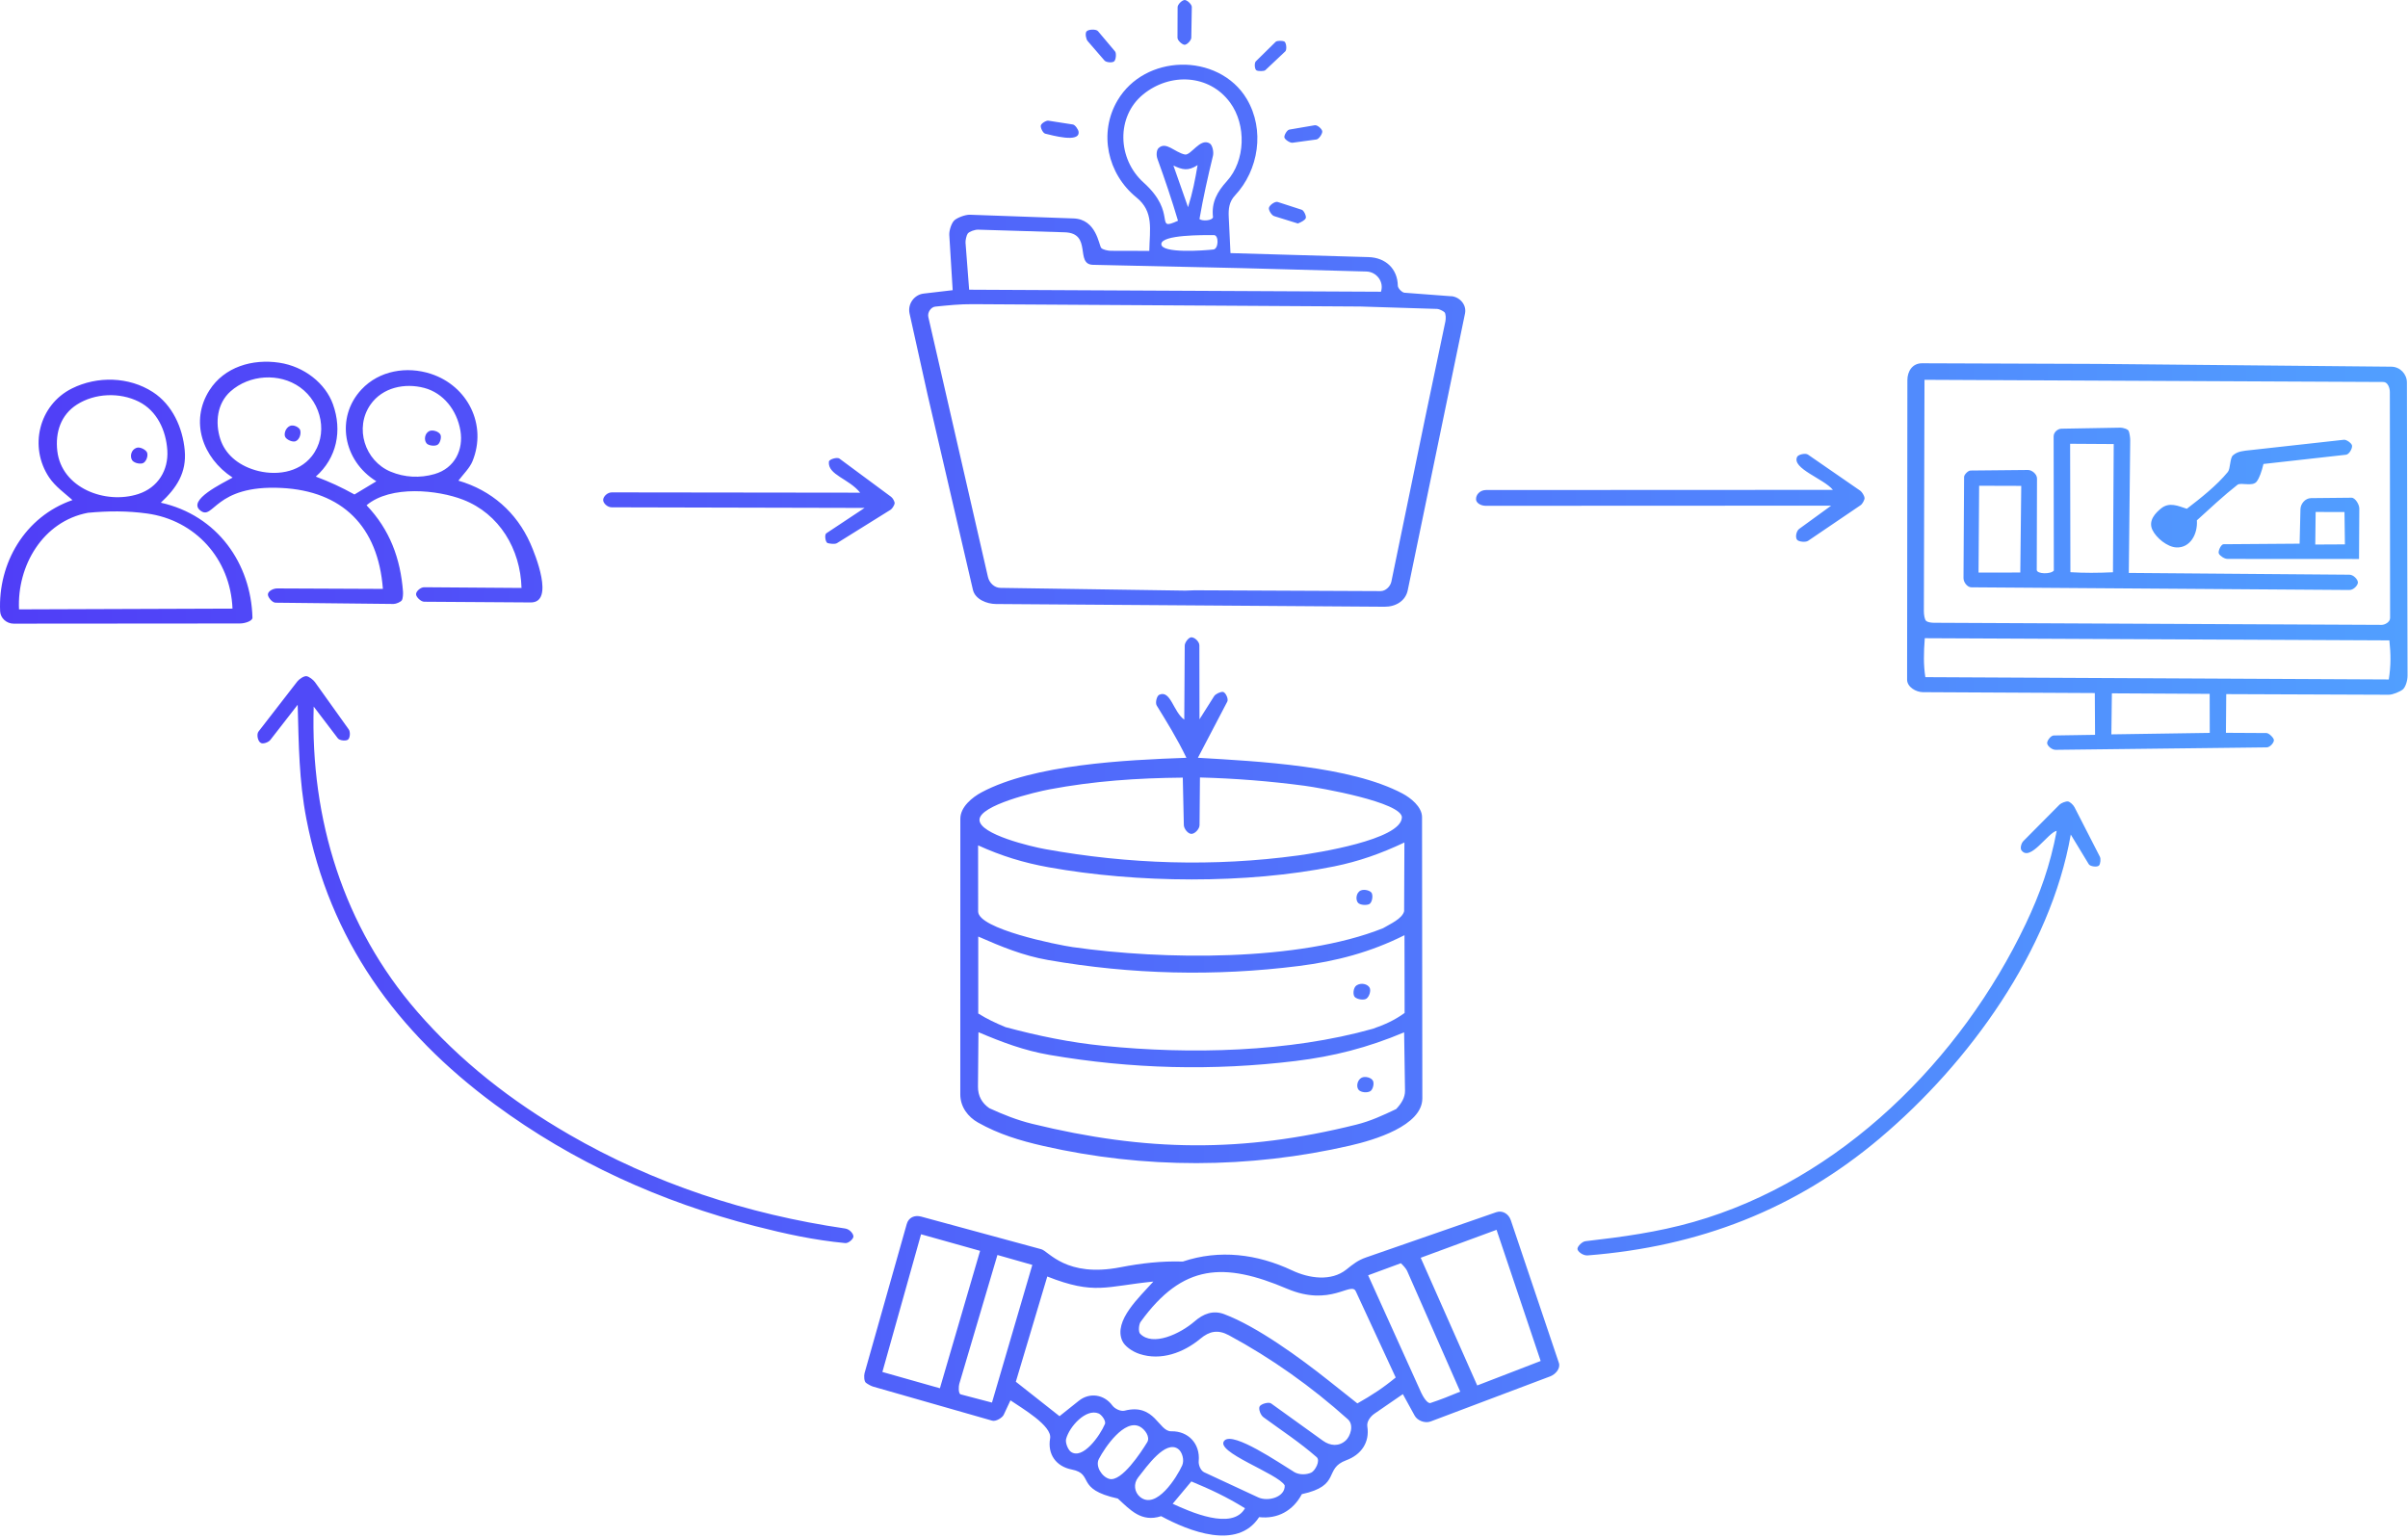
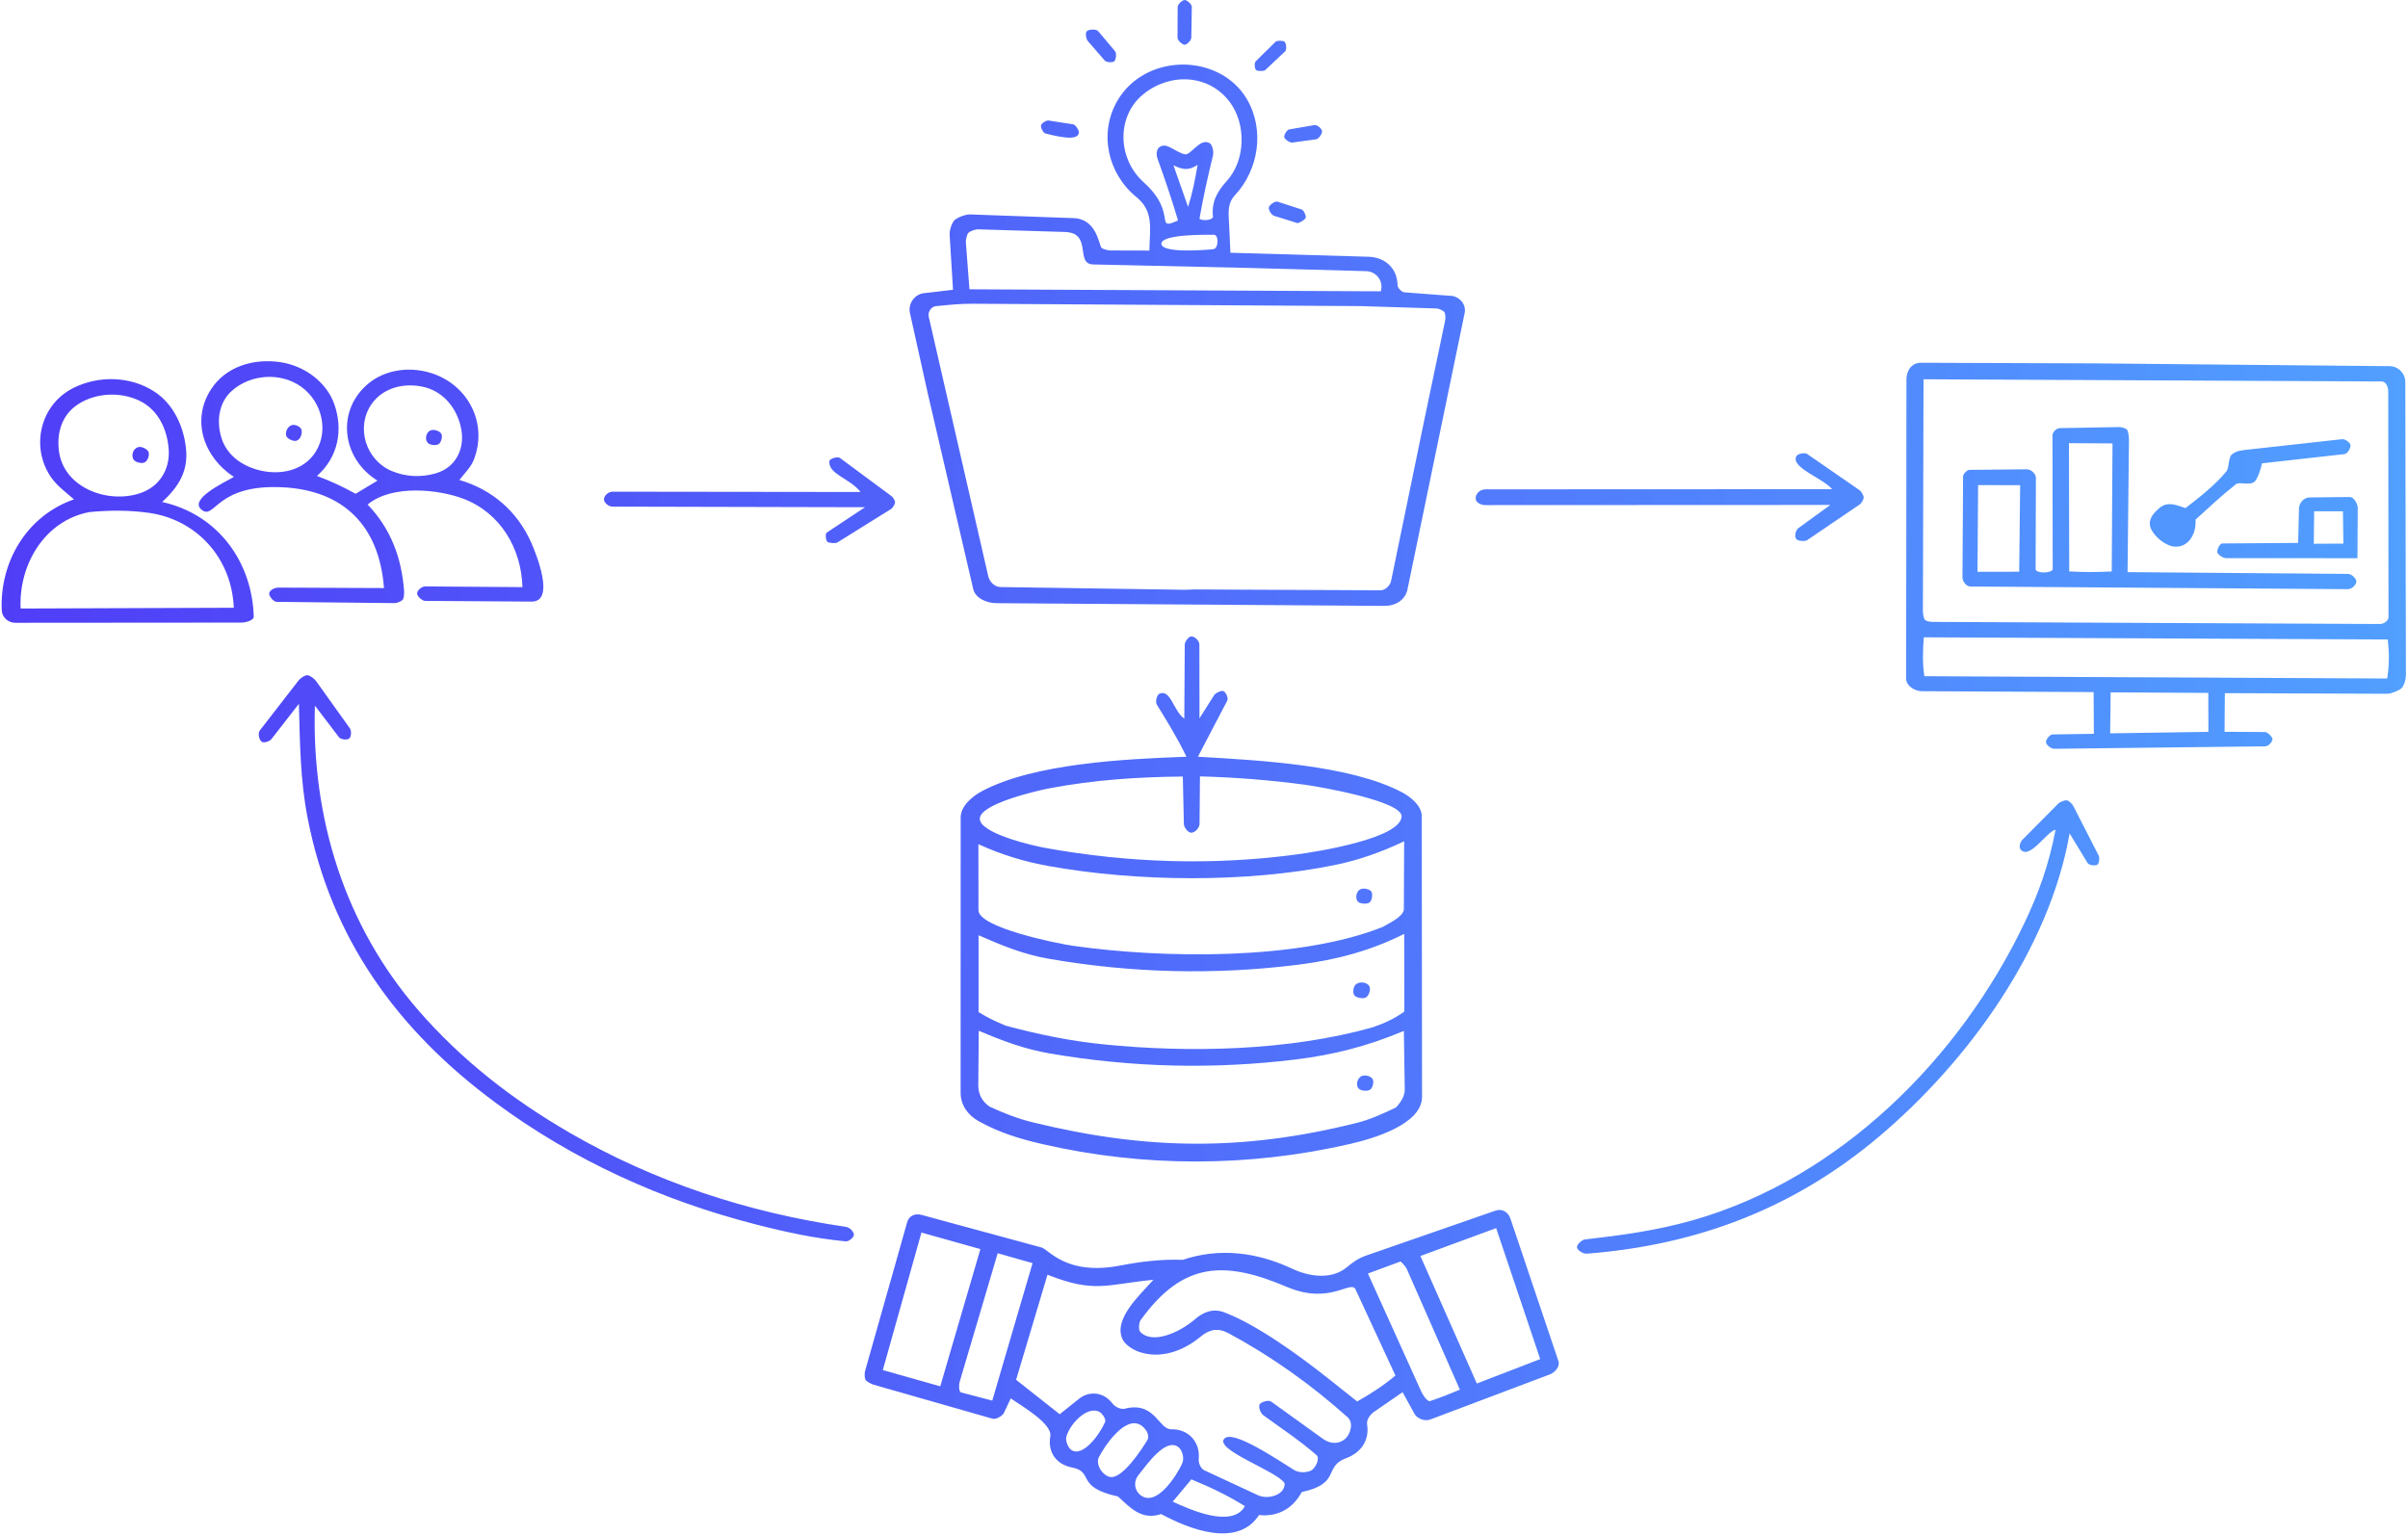
- <svg xmlns="http://www.w3.org/2000/svg" width="952" height="608" viewBox="0 0 952 608" fill="none">
+ <svg xmlns="http://www.w3.org/2000/svg" width="381" height="243" viewBox="0 0 952 608" fill="none">
  <path d="M533.92 452.94C493.71 462.2 452.29 462.2 412.51 453.13C403.11 450.99 394.8 448.44 386.67 443.87C382.69 441.64 379.65 437.69 379.65 432.7L379.67 323.74C379.67 319.05 384.41 315.24 388.06 313.29C408.7 302.27 444.73 300.51 469.05 299.64C465.28 291.81 461.2 285.33 457.31 278.97C456.64 277.87 457.34 275.15 458.31 274.71C462.82 272.67 463.89 281.58 468.2 284.54L468.38 255.26C468.38 254.09 469.8 252.19 470.81 252.02C472.14 251.79 474.17 253.66 474.17 255.17L474.22 284.42L480.01 275.26C480.57 274.37 482.49 273.53 483.41 273.57C484.49 273.62 485.77 276.35 485.22 277.4L473.59 299.63C497.52 301.04 533.83 302.82 554.5 313.78C557.7 315.48 562.2 319.02 562.2 323.1L562.32 434.28C562.33 445.18 543.11 450.82 533.92 452.93V452.94ZM554.25 323.32C554.55 317.2 521.48 311.45 515.81 310.7C501.84 308.86 488.52 307.8 474.4 307.42L474.24 326.26C474.23 327.85 472.24 329.91 470.82 329.71C469.52 329.53 468.06 327.61 468.03 326.25L467.61 307.48C449.63 307.64 432.46 308.82 414.92 312.12C409.5 313.14 387.28 318.37 387.24 324.16C387.2 329.95 407.88 334.79 413.16 335.74C446.19 341.72 479.86 342.79 513.17 338.26C520.39 337.28 553.8 332.08 554.23 323.3L554.25 323.32ZM424.4 374.53C459.39 379.53 513.52 380.35 546.81 367.01C549.42 365.43 554.42 363.3 555.12 360.28L555.23 333.13C545.89 337.53 537.29 340.58 527.46 342.58C492.86 349.6 449.3 349.2 414.54 342.92C404.67 341.14 395.92 338.46 386.69 334.26L386.71 360.41C386.71 367.28 417.73 373.59 424.39 374.54L424.4 374.53ZM397.47 406.12C410.61 409.64 423.04 412.2 436.3 413.53C470.33 416.95 509.72 416.1 542.76 406.78C547.38 405.18 551.23 403.47 555.31 400.54L555.26 369.78C541.92 376.49 528.34 380.09 513.42 381.97C480.3 386.14 447.2 385.33 414.31 379.59C404.46 377.87 395.97 374.36 386.75 370.32V400.75C390.29 402.95 393.47 404.45 397.47 406.11V406.12ZM551.95 438.55C554.04 436.35 555.51 433.97 555.47 431.28L555.12 408.2C540.54 414.32 527.22 417.69 512.15 419.53C479.65 423.49 447.22 422.68 414.92 417.12C404.86 415.39 396.15 412.09 386.83 408.14L386.64 429.63C386.61 433.27 388.15 436.13 391.13 438.19C396.7 440.74 402.07 442.89 408.09 444.37C453 455.36 491.18 455.91 536.17 444.7C541.8 443.3 546.52 441.12 551.94 438.54L551.95 438.55ZM441.93 592.54C424.81 588.79 432.79 582.85 423.72 581.06C417.52 579.84 414.06 575.06 415.16 568.74C416.03 563.74 403.87 556.73 399.49 553.71L396.8 559.45C396.28 560.55 393.75 562.18 392.24 561.74L345.12 548.26C344.29 548.02 342.85 547.18 342.29 546.71C341.62 546.14 341.51 543.96 341.81 542.92L358.48 483.99C359.21 481.4 361.57 480.35 364.17 481.05L411.69 493.96C414.59 494.75 421.5 505.26 442.92 501.09C451.22 499.48 459.18 498.57 467.61 498.83C482.16 493.96 497.02 495.82 510.88 502.35C517.54 505.49 526.29 506.78 532.3 501.97C534.97 499.83 536.81 498.33 540.12 497.18L591.5 479.33C593.97 478.47 596.44 479.92 597.3 482.49L616.3 538.89C617.05 541.12 614.91 543.45 612.92 544.21L565.6 562.06C563.32 562.92 560.33 561.66 559.31 559.8L554.62 551.25L543.33 559.02C541.83 560.05 540.27 562.09 540.57 564C541.58 570.38 538.1 575.23 532.27 577.38C523.1 580.75 530.46 587.39 514.68 590.8C511.25 597.3 505.12 600.73 497.79 599.89C489.22 613.07 470.06 605.46 459.06 599.51C451.18 602.05 446.88 597.03 441.93 592.54ZM609.1 538.15L591.66 486.28L561.67 497.33L584.02 547.82L609.11 538.14L609.1 538.15ZM371.59 548.93L387.48 494.59L364.14 488.04L348.85 542.49L371.6 548.93H371.59ZM392.18 554.58L408.13 500.15L394.33 496.23L379.25 547.21C378.98 548.12 378.81 551.02 379.82 551.35L392.18 554.59V554.58ZM565.58 554.74C569.42 553.46 573.17 552 577.3 550.26L556.29 502.49C555.88 501.57 554.46 500.04 553.83 499.49L540.89 504.26L561.88 550.7C562.45 551.95 564.27 555.19 565.59 554.75L565.58 554.74ZM525.2 545.84L536.64 554.92C542.36 551.69 546.8 548.79 551.79 544.67L536.01 510.59C534.15 506.57 526.03 516.88 508.85 509.58C483.99 499.02 467.6 499.61 450.94 522.68C450.23 523.66 449.97 526.55 450.75 527.36C455.68 532.49 466.5 527.5 472.33 522.44C475.68 519.53 479.54 517.95 483.97 519.62C497.02 524.53 514.05 536.99 525.2 545.84ZM511.51 581.98C513.68 583.3 516.55 583.13 518.4 582.28C519.9 581.59 522.13 577.56 520.53 576.16C513.73 570.22 506.75 565.69 499.5 560.38C498.36 559.55 497.5 557.19 497.97 556.16C498.44 555.13 501.56 554.23 502.53 554.93L523 569.66C525.97 571.8 529.39 571.99 532.04 569.58C533.81 567.98 535.43 563.48 532.87 561.19C518.49 548.3 502.77 537.1 485.84 527.97C481.49 525.63 478.14 526.35 474.57 529.33C467.84 534.93 458.95 538.13 450.54 535.37C447.55 534.39 444.61 532.26 443.68 530.16C440.13 522.19 450.54 512.85 455.98 506.74C437.11 508.61 432.81 512.13 414.04 504.74L401.61 546.35L418.88 559.97L426.51 553.88C430.82 550.44 436.54 551.38 439.73 555.7C440.74 557.07 443.08 558.18 444.62 557.79C456.6 554.72 458.01 566.04 463.04 565.94C469.87 565.8 474.55 570.96 473.91 577.73C473.76 579.28 474.71 581.52 476.05 582.14L497.39 592.06C501.31 593.88 508.13 591.99 507.91 587.35C505.42 582.67 479.73 574 484.11 569.58C487.65 566 505.84 578.51 511.53 581.96L511.51 581.98ZM436.82 563.11C437.37 561.82 435.51 559.38 434.32 558.89C429.36 556.83 422.8 564.04 421.49 568.96C421.08 570.5 422.28 573.3 423.39 574.07C428.05 577.3 434.84 567.76 436.81 563.11H436.82ZM453.53 570.31C454.86 568.12 452.56 565.14 450.72 564.14C444.6 560.79 436.78 572.39 434.44 576.88C432.94 579.76 435.64 583.98 438.58 584.77C443.39 586.08 451.19 574.15 453.52 570.31H453.53ZM467.37 579.45C468.33 577.3 467.37 574.08 465.78 572.93C460.8 569.31 453.5 579.7 449.94 584.23C448.03 586.67 448.46 590.03 450.71 591.89C457.13 597.19 465.3 584.06 467.37 579.45ZM492.2 596.38C484.99 591.89 478.4 588.84 471 585.77L463.62 594.6C470.33 597.69 487.19 605.32 492.2 596.38ZM573.72 117.14L555.3 115.75C554.28 115.68 552.65 113.99 552.63 112.99C552.53 106.33 547.84 101.86 541.07 101.66L486.47 100.08L485.78 85.73C485.63 82.6 485.94 79.75 488.23 77.31C497.65 67.26 500.14 51.32 492.92 39.15C487.42 29.88 476.99 25.29 466.8 25.58C456.89 25.87 447.22 30.61 441.85 39.65C434.21 52.52 437.83 68.77 449.28 78.06C456.24 83.71 454.52 90.58 454.38 99.21L439.08 99.17C438.18 99.17 435.9 98.73 435.36 98.03C434.39 96.78 433.46 86.7 424.45 86.37L383.48 84.91C381.62 84.84 378.49 86.07 377.34 87.09C376.19 88.1 375.2 91.16 375.3 92.89L376.64 114.74L365.11 116.09C361.56 116.51 358.74 120.08 359.6 123.99L366.71 156.03L384.64 233.21C385.52 237 390.19 238.81 393.73 238.83L547.4 239.91C551.83 239.94 555.69 237.58 556.55 233.39L579.19 123.97C579.92 120.44 577.02 117.36 573.71 117.1L573.72 117.14ZM452.15 72.21C441.72 62.86 441.24 46.08 451.93 37.34C462.56 28.65 478.09 29.32 486.33 40.57C492.81 49.43 492.4 63.52 485.06 71.61C481.25 75.81 478.87 79.97 479.56 85.89C479.3 87.25 475.31 87.54 474.21 86.61C475.69 78.07 477.53 69.89 479.55 61.58C479.92 60.07 479.33 57.37 478.28 56.72C474.49 54.35 470.83 61.6 468.42 61.09C464.44 60.25 460.93 55.74 458.02 58.58C457.23 59.34 457.06 61.34 457.59 62.81C460.47 70.74 463.34 79.23 465.72 87.28C456.02 91.72 465.76 84.42 452.14 72.21H452.15ZM479.93 92.96C481.92 92.96 481.8 98.41 479.72 98.65C476.08 99.07 459.14 100.32 459.13 96.52C459.13 92.75 475.87 92.95 479.92 92.96H479.93ZM469.69 81.92L463.91 65.46C467.46 67.12 469.69 67.75 473.47 65.28C472.47 71.16 471.52 76.12 469.69 81.92ZM382.59 92.36C383.19 91.54 385.45 90.78 386.65 90.81L420.92 91.85C431.99 92.18 424.82 104.55 432.11 104.71L490.96 106.02L540.18 107.36C544.31 107.47 547.25 111.51 545.96 115.35L383.15 114.55L381.72 95.96C381.65 95.06 382.09 93.04 382.59 92.35V92.36ZM468.41 233.53L395.47 232.45C393.09 232.41 391.1 230.42 390.58 228.12L367.01 125.33C366.6 123.52 368.07 121.4 369.76 121.24C374.95 120.72 379.33 120.24 384.62 120.27L537.86 121.2L568.24 122.15C568.93 122.17 570.55 122.96 571.04 123.43C571.66 124.02 571.65 126.03 571.43 127.09L563.42 165.28L550.08 229.96C549.7 231.84 547.82 233.74 545.82 233.73L472.28 233.4L468.42 233.54L468.41 233.53ZM896.07 289.86C897 289.86 898.81 291.62 898.97 292.52C899.15 293.54 897.5 295.5 896.15 295.52L812.7 296.49C811.23 296.51 809.45 294.98 809.34 293.91C809.23 292.84 810.84 290.83 811.91 290.81L828.28 290.56L828.18 274.04L760.19 273.69C757.54 273.68 753.97 271.67 753.97 268.75L754.08 150.3C754.08 146.85 756.04 143.63 759.86 143.64L829.43 143.89L945.4 144.99C948.88 145.02 951.56 147.91 951.57 151.23L951.82 267.17C951.82 269.17 950.99 271.79 949.92 272.64C948.85 273.49 945.97 274.72 944.38 274.71L880.14 274.46L880.02 289.76L896.07 289.85V289.86ZM944.92 244.4L944.82 155.03C944.82 153.41 944.03 151.05 942.25 151.04L760.85 150.18L760.6 241.7C760.6 243.01 760.87 244.91 761.49 245.51C761.99 245.99 763.37 246.24 764.52 246.25L941.59 247.08C942.94 247.08 944.92 245.91 944.91 244.4H944.92ZM944.4 268.66C945.27 263.07 945.22 258.81 944.64 253.21L760.96 252.35C760.52 258.09 760.42 262.88 761.19 267.75L944.41 268.66H944.4ZM873.62 289.79L873.59 274.36L834.93 274.15L834.73 290.37L873.63 289.79H873.62ZM206.18 232.45C205.76 217.13 197.45 203.15 183.03 197.57C173.14 193.74 154.53 191.73 144.91 199.78C154.12 209.46 158.33 220.83 159.33 233.96C159.39 234.81 159.28 236.59 158.94 237.24C158.53 238.02 156.57 238.82 155.61 238.81L108.94 238.31C107.59 238.3 105.77 236.02 105.92 234.93C106.09 233.68 108.02 232.66 109.63 232.67L151.38 232.85C149.47 208.06 135.24 194.15 111.29 192.94C84.6 191.59 84.52 206.15 79.15 201.82C74.04 197.7 87.87 191.16 91.96 188.84C80 181.05 75 166.51 82.82 154.28C88.7 145.08 99.77 141.82 110.38 143.41C120.28 144.89 128.66 151.56 131.64 159.86C135.38 170.3 133.16 181.11 124.85 188.45C130.63 190.65 134.83 192.58 140.14 195.52L148.79 190.31C135.62 182.18 132.58 165.06 142.91 154C149.93 146.48 160.86 144.71 170.36 147.82C184.93 152.59 192.64 168 186.81 182.35C185.73 185.01 183.19 187.5 181.22 190.05C194.33 193.86 204.23 202.64 209.66 214.85C211.57 219.14 219.33 238.27 209.83 238.21L167.7 237.93C166.38 237.93 164.44 236.01 164.48 234.93C164.52 233.74 166.31 232.19 167.7 232.2L206.2 232.48L206.18 232.45ZM100.81 185.88C108.7 188.23 117.99 187.05 123.26 180.39C129.89 172.03 127.32 159.35 118.57 153.11C110.45 147.32 98.58 148.12 91.14 154.75C85.81 159.5 84.99 167.1 87.1 173.62C88.98 179.41 93.87 183.8 100.8 185.87L100.81 185.88ZM171.85 187.43C179.77 185.14 183.29 177.81 182.03 170.32C180.65 162.11 175.22 155.37 167.74 153.39C160 151.34 151.23 153.19 146.48 159.97C140.03 169.19 144.23 182.25 154.46 186.51C159.93 188.79 165.98 189.13 171.84 187.44L171.85 187.43ZM224.77 448.45C202.13 435.34 181.93 419.61 164.84 399.88C135.9 366.47 122.65 324.06 124.02 279.39L133.57 291.94C134.27 292.86 136.87 293.09 137.63 292.4C138.43 291.67 138.57 289.38 137.86 288.39L124.52 269.72C123.85 268.79 122.13 267.45 121.13 267.36C120.13 267.27 118.28 268.51 117.57 269.42L102.2 289.26C101.33 290.38 101.93 293.26 103.21 293.81C104.17 294.23 106.15 293.51 106.88 292.57L117.69 278.67C118.11 294.54 118.22 308.7 121.1 323.68C130.34 371.66 156.77 408 195.64 436.7C226.55 459.53 261.33 475.26 298.53 484.81C310.63 487.91 321.74 490.34 334.19 491.53C335.43 491.65 337.39 489.93 337.4 488.92C337.41 487.91 336.03 486.04 334.12 485.76C295.29 480.09 258.5 467.99 224.77 448.46V448.45ZM94.83 246.53L5.4 246.6C2.61 246.6 0.17 244.43 0.05 241.7C-0.82 222.82 9.69 204.32 28.65 197.73C25.51 194.95 21.86 192.37 19.46 188.82C11.35 176.8 15.31 160.14 28.46 153.59C38.48 148.61 50.96 148.92 60.39 155C68.16 160.01 72.22 169.14 73.03 178.02C73.84 186.9 69.84 192.91 63.58 198.77C86 203.78 99.25 222.88 99.81 244.24C99.84 245.53 96.89 246.53 94.82 246.53H94.83ZM54.68 195.34C62.5 192.8 66.66 185.84 66.15 178.04C65.64 170.24 62.13 162.45 54.85 158.81C47.29 155.04 37.51 155.45 30.43 159.96C24.01 164.05 21.82 171 22.65 178.28C24.33 193 41.68 199.56 54.69 195.34H54.68ZM91.92 240.66C91.1 220.86 77.12 205.67 58.19 203.05C50.31 201.96 42.73 202.01 34.76 202.76C16.93 206.14 6.71 223.7 7.52 240.95L91.91 240.65L91.92 240.66ZM743.26 450.02C778.5 420.29 810.64 375.84 818.68 329.99L825.8 341.73C826.35 342.63 829.16 342.99 829.84 342.23C830.43 341.57 830.61 339.56 830.18 338.74L820.16 319.19C819.71 318.31 818.44 317.07 817.61 316.91C816.78 316.75 814.84 317.54 814.23 318.16L799.95 332.55C799.07 333.44 798.59 335.43 799.19 336.24C802.64 340.88 809.69 329.14 813.11 328.52C810.53 342.22 806.48 353.5 800.89 365.26C775.35 418.97 727.75 466.64 669.42 483.2C655.17 487.24 641.42 489.1 626.81 490.78C625.55 490.92 623.74 492.69 623.65 493.74C623.56 494.79 625.8 496.54 627.65 496.4C671.68 492.95 709.83 478.24 743.26 450.03V450.02ZM710.56 213.53C711.31 214.26 713.88 214.48 714.82 213.85L735.61 199.74C736.3 199.27 737.21 197.64 737.15 196.87C737.09 196.1 736.16 194.52 735.46 194.04L714.77 179.75C713.78 179.07 710.95 179.68 710.48 180.67C708.32 185.25 721.02 189.27 724.64 193.7L587.5 193.76C585.13 193.76 583.39 195.62 583.56 197.55C583.68 198.91 585.43 200 587.45 200L723.95 199.94L711.33 209.11C710.18 209.9 709.6 212.58 710.56 213.53ZM327.21 214.75C327.95 214.94 330.03 215.31 330.92 214.75L352.11 201.55C352.72 201.17 353.6 199.75 353.69 199.08C353.78 198.41 353.01 196.98 352.3 196.45L331.87 181.33C330.97 180.66 327.8 181.58 327.7 182.57C327.2 187.8 335.62 189.24 340.06 194.81L241.88 194.69C240.13 194.69 238.54 196.28 238.46 197.62C238.38 198.88 240.07 200.6 241.84 200.6L341.81 200.84L326.67 210.88C325.89 211.4 326.31 214.49 327.2 214.73L327.21 214.75ZM471.18 2.76C471.2 1.76 469.35 -0.02 468.35 0C467.35 0.02 465.57 1.73 465.57 2.83L465.52 14.93C465.52 16.01 467.37 17.67 468.32 17.71C469.27 17.75 470.97 15.95 470.98 14.91L471.18 2.76ZM434.11 12.34C433.29 11.37 430 11.58 429.46 12.55C429 13.38 429.33 15.45 430.03 16.27L436.65 23.92C437.34 24.71 439.61 24.87 440.4 24.33C441.19 23.79 441.46 21.07 440.81 20.3L434.11 12.35V12.34ZM516.26 86.17C516.48 85.35 515.47 83.21 514.67 82.95L505.13 79.86C504.04 79.51 501.71 81.23 501.65 82.31C501.59 83.25 502.72 85.13 503.75 85.46L513.11 88.37C514.51 87.82 516.03 87 516.26 86.18V86.17ZM520.44 55.15C521.43 55.01 522.8 52.96 522.76 51.98C522.72 51 520.8 49.34 519.79 49.52L509.74 51.24C508.8 51.4 507.66 53.44 507.77 54.3C507.88 55.16 510.02 56.57 510.97 56.44L520.43 55.15H520.44ZM424.2 49.23L414.49 47.72C413.61 47.58 411.7 48.76 411.49 49.61C411.28 50.46 412.3 52.64 413.25 52.86C415.57 53.39 427.1 56.72 426.41 52.05C426.29 51.21 425.06 49.37 424.2 49.24V49.23ZM508.13 20.33C508.86 19.64 508.55 16.72 507.69 16.37C506.97 16.08 504.89 15.99 504.31 16.56L496.49 24.25C495.84 24.89 495.98 27.42 496.77 27.84C497.43 28.19 499.72 28.25 500.27 27.73L508.13 20.32V20.33ZM535.66 394.28C536.71 395.23 539.31 395.58 540.28 394.83C541.45 393.92 542.06 391.61 541.47 390.53C540.71 389.12 538.19 388.42 536.32 389.62C534.96 390.49 534.75 393.46 535.66 394.27V394.28ZM536.93 357.01C537.69 357.79 539.8 358.05 541.17 357.57C542.36 357.16 542.91 354.57 542.35 353.21C541.94 352.2 539.51 351.47 538.04 352.08C536.04 352.91 535.86 355.91 536.93 357.01ZM537.16 430.96C538.02 431.95 540.5 432.22 541.75 431.46C542.76 430.85 543.34 428.56 542.83 427.42C542.25 426.1 539.74 425.43 538.34 426.12C536.61 426.98 536.06 429.7 537.15 430.96H537.16ZM776.27 228.64L776.5 188.6C776.5 187.65 778.11 186.05 779.05 186.05L801.72 185.83C803.32 185.81 805.34 187.48 805.33 189.2L805.23 225.34C805.23 227.02 810.83 227.12 811.98 225.6L811.9 172.54C811.9 170.91 813.5 169.53 814.99 169.51L838.29 169.1C839.19 169.08 841.24 169.63 841.57 170.4C841.9 171.17 842.19 172.99 842.18 174.11L841.62 226.54L928.85 227.24C930.43 227.25 932.17 229.09 932.2 230.29C932.22 231.39 930.53 233.31 928.82 233.29L779.35 232.23C777.77 232.22 776.27 230.21 776.28 228.66L776.27 228.64ZM835.36 226.28L835.66 175.58L818.42 175.47L818.53 226.25C824.24 226.59 829.12 226.56 835.36 226.28ZM798.72 226.38L799.1 192.12L782.45 192.07L782.22 226.41L798.72 226.38ZM884.54 191.71C885.96 190.6 890.54 192.57 892.18 190.41C893.26 188.99 894.16 186.42 894.86 183.46L927.49 179.81C928.8 179.66 930.12 177.17 929.86 176.11C929.64 175.2 927.69 173.77 926.63 173.89L889.9 177.96C887.16 178.26 884.67 178.36 882.78 180.06C881.55 181.16 881.82 185.33 880.78 186.61C876.4 191.97 870 197 864.56 201.18C861.1 200.03 857.62 198.42 854.4 201.02C852.33 202.69 849.17 205.76 850.95 209.52C852.42 212.63 856.82 216.32 860.47 216.46C865.9 216.68 868.92 211.16 868.53 205.75C873.9 200.87 879.18 195.92 884.56 191.71H884.54ZM880.72 221C879.29 221 877.66 219.72 877.24 218.95C876.75 218.05 878.05 215.2 879.09 215.19L909.15 214.97L909.48 201.35C909.53 199.2 911.36 196.98 913.68 196.96L929.67 196.8C931.15 196.79 932.76 199.49 932.75 201.06L932.64 221.03L880.72 221ZM927.06 215.26L926.89 202.46L915.49 202.44L915.34 215.31L927.05 215.25L927.06 215.26ZM112.88 172.98C113.65 174.05 115.81 174.9 116.86 174.47C118.36 173.86 119.11 171.68 118.69 170.12C118.39 169 116.1 167.77 114.62 168.42C112.76 169.25 112.08 171.87 112.88 172.98ZM168.65 175.32C169.41 176.21 171.94 176.56 173.03 175.84C174 175.2 174.62 172.94 174.14 171.89C173.55 170.63 171 169.79 169.67 170.48C167.88 171.4 167.53 174 168.66 175.32H168.65ZM52.21 181.92C52.79 182.91 54.89 183.58 56.32 183.21C57.66 182.86 58.66 180.46 58.16 178.98C57.8 177.91 55.42 176.59 54.05 177.05C51.77 177.81 51.34 180.45 52.2 181.92H52.21Z" fill="url(#paint0_linear_63_75)" />
  <defs>
    <linearGradient id="paint0_linear_63_75" x1="4.84348e-05" y1="303.59" x2="951.82" y2="303.59" gradientUnits="userSpaceOnUse">
      <stop stop-color="#503EF7" />
      <stop offset="1" stop-color="#519FFF" />
    </linearGradient>
  </defs>
</svg>
